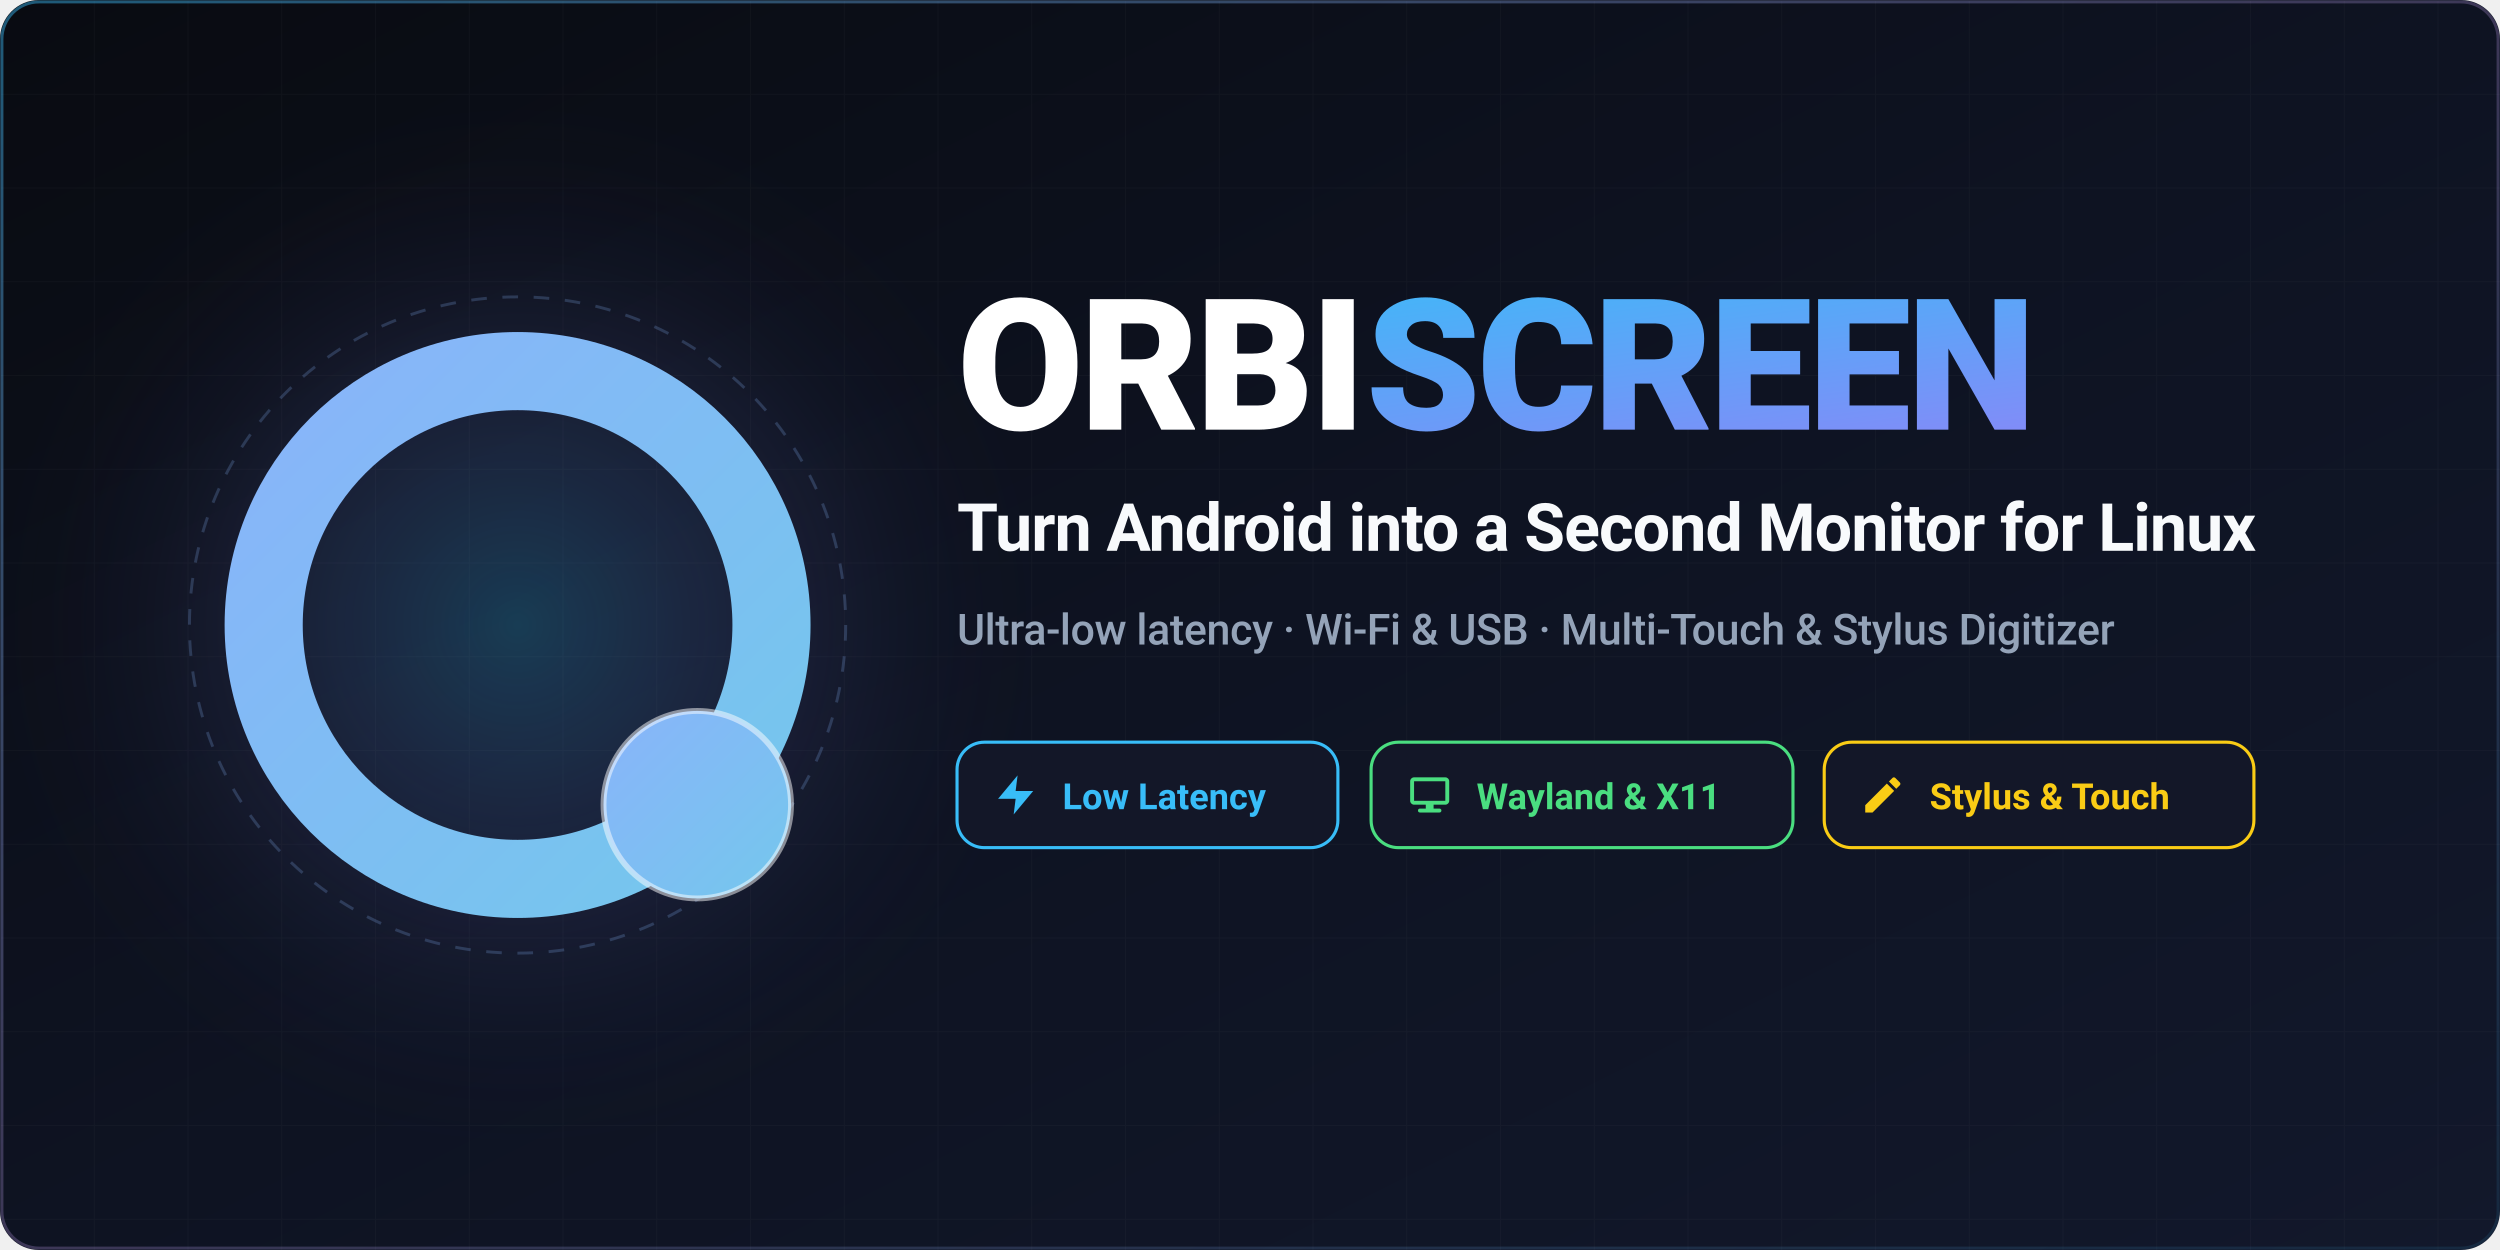
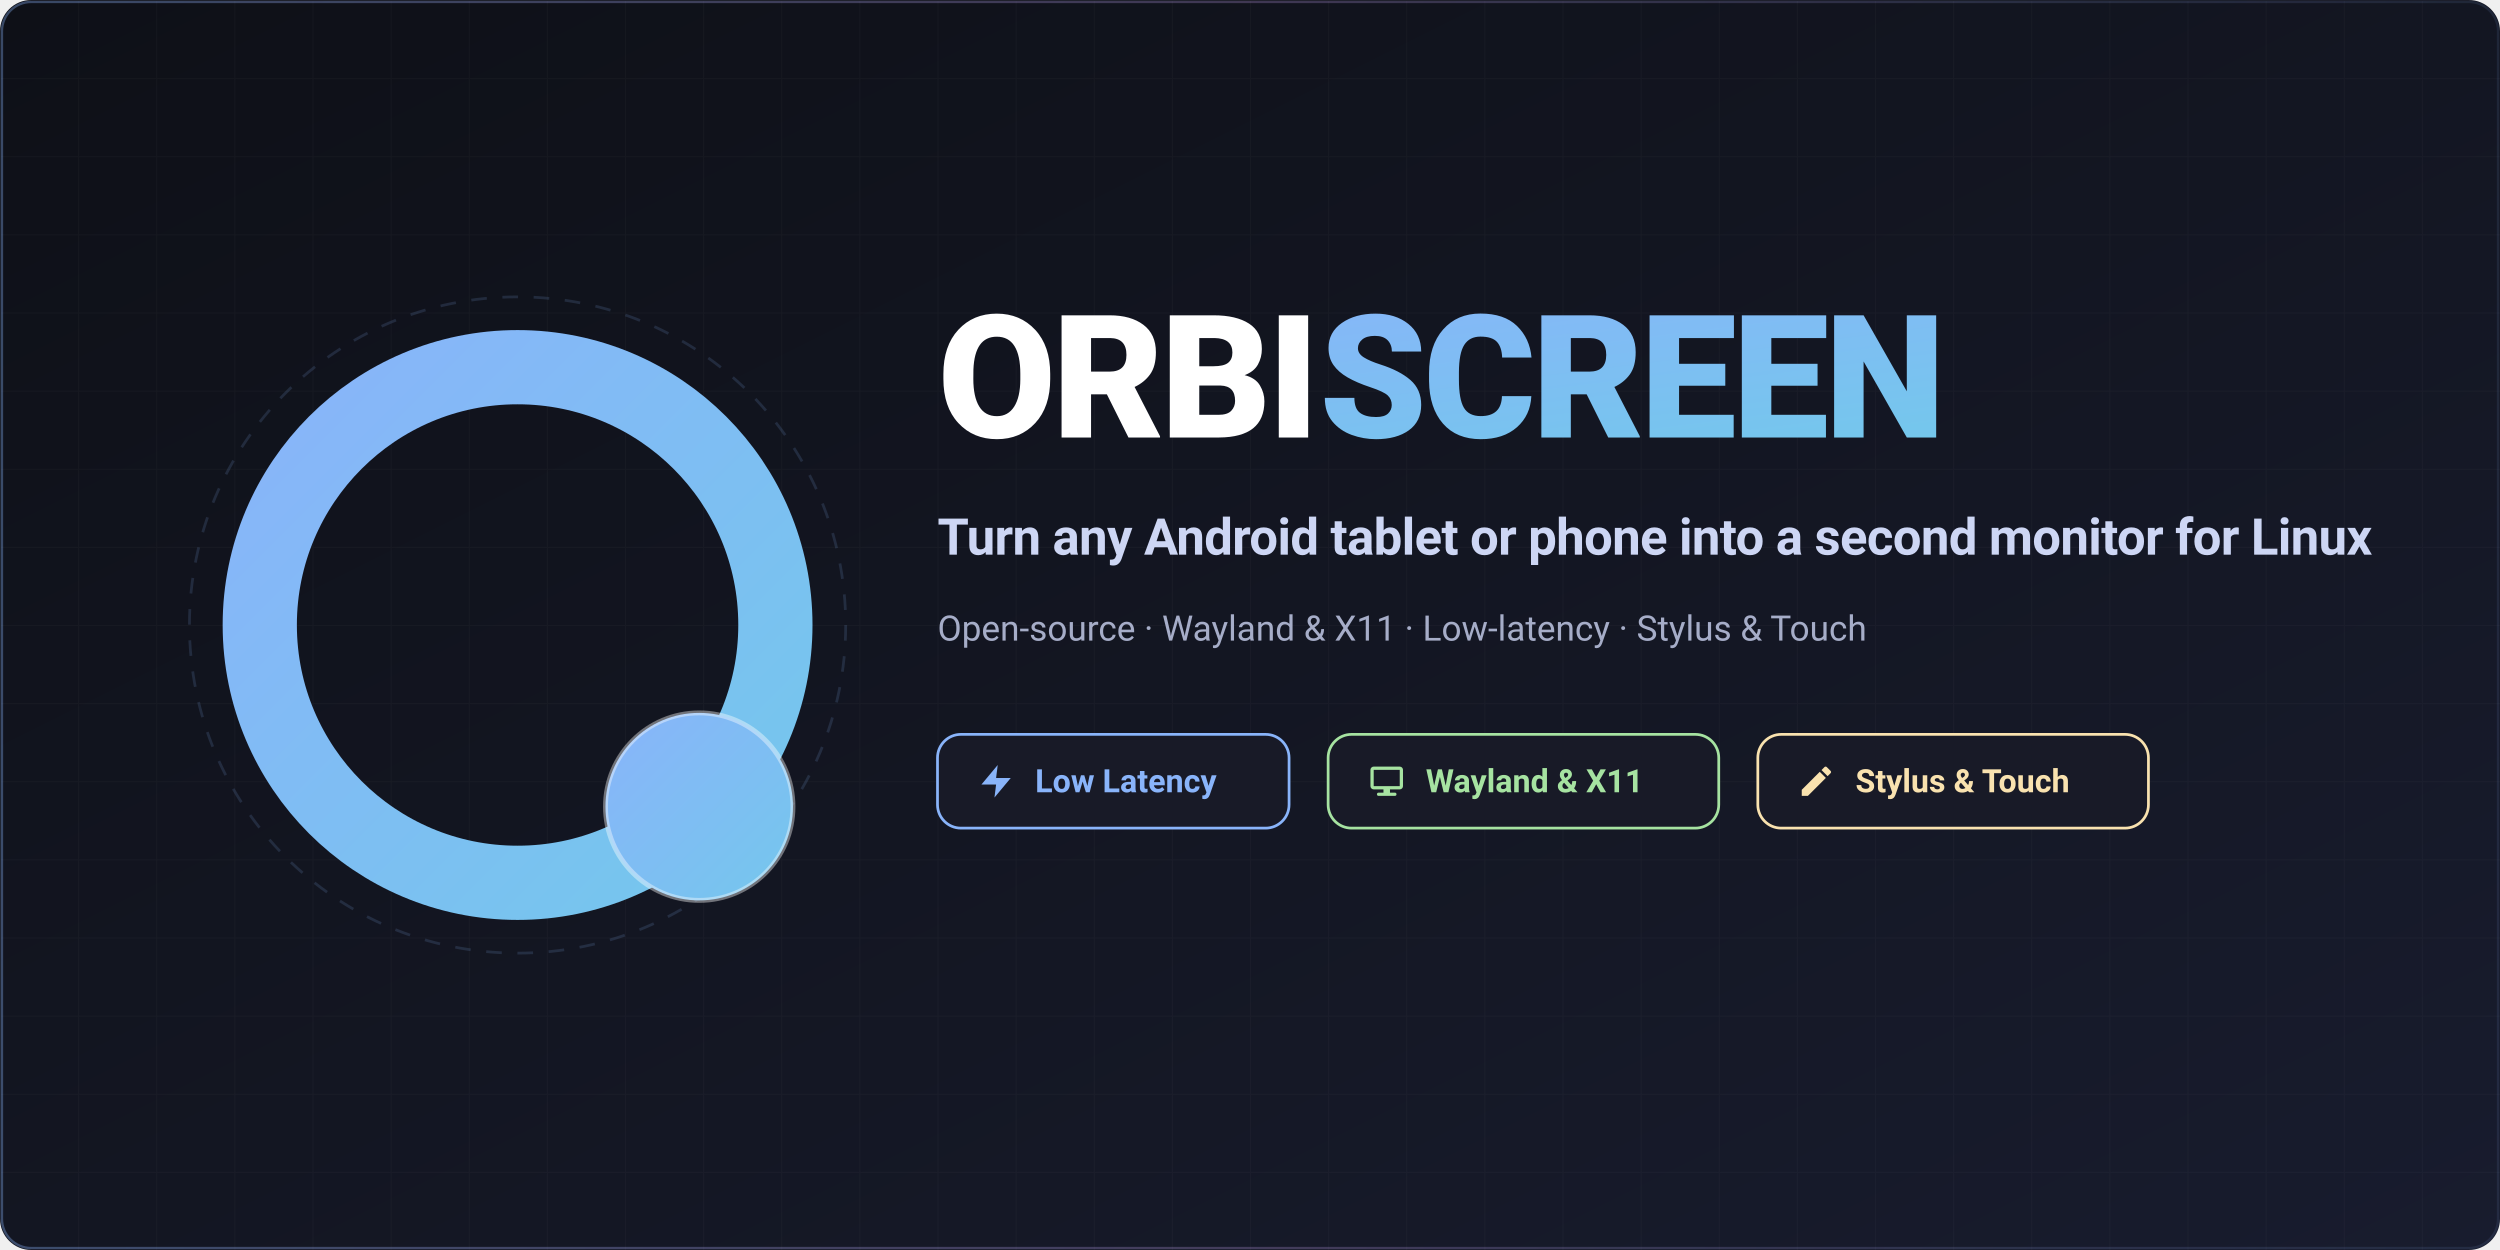
<svg xmlns="http://www.w3.org/2000/svg" viewBox="0 0 1280 640" width="1280" height="640">
  <defs>
    <linearGradient id="bg" x1="0%" y1="0%" x2="100%" y2="100%">
-       <stop offset="0%" stop-color="#090b11" />
-       <stop offset="50%" stop-color="#0e1322" />
-       <stop offset="100%" stop-color="#12182b" />
+       <stop offset="0%" stop-color="#0e1017" />
+       <stop offset="60%" stop-color="#141724" />
+       <stop offset="100%" stop-color="#181c2e" />
    </linearGradient>
    <linearGradient id="brandBlue" x1="0%" y1="0%" x2="100%" y2="100%">
-       <stop offset="0%" stop-color="#38bdf8" />
-       <stop offset="100%" stop-color="#818cf8" />
-     </linearGradient>
-     <linearGradient id="logoGrad" x1="0%" y1="0%" x2="100%" y2="100%">
      <stop offset="0%" stop-color="#89b4fa" />
      <stop offset="100%" stop-color="#74c7ec" />
    </linearGradient>
-     <radialGradient id="logoGlow" cx="50%" cy="50%" r="50%">
-       <stop offset="0%" stop-color="#38bdf8" stop-opacity="0.25" />
-       <stop offset="50%" stop-color="#818cf8" stop-opacity="0.10" />
-       <stop offset="100%" stop-color="#090b11" stop-opacity="0" />
-     </radialGradient>
-     <pattern id="grid" width="48" height="48" patternUnits="userSpaceOnUse">
-       <path d="M 48 0 L 0 0 0 48" fill="none" stroke="#ffffff" stroke-width="1" opacity="0.025" />
+     <linearGradient id="borderGradient" x1="0%" y1="0%" x2="100%" y2="0%">
+       <stop offset="0%" stop-color="#89b4fa" stop-opacity="0.35" />
+       <stop offset="50%" stop-color="#cba6f7" stop-opacity="0.25" />
+       <stop offset="100%" stop-color="#89b4fa" stop-opacity="0.10" />
+     </linearGradient>
+     <pattern id="grid" width="40" height="40" patternUnits="userSpaceOnUse">
+       <path d="M 40 0 L 0 0 0 40" fill="none" stroke="#ffffff" stroke-width="1" opacity="0.025" />
    </pattern>
-     <linearGradient id="borderGradient" x1="0%" y1="0%" x2="100%" y2="100%">
-       <stop offset="0%" stop-color="#38bdf8" stop-opacity="0.45" />
-       <stop offset="50%" stop-color="#cba6f7" stop-opacity="0.25" />
-       <stop offset="100%" stop-color="#38bdf8" stop-opacity="0.10" />
-     </linearGradient>
  </defs>
-   <rect width="1280" height="640" rx="20" fill="url(#bg)" />
-   <rect width="1280" height="640" rx="20" fill="url(#grid)" />
-   <circle cx="265" cy="320" r="280" fill="url(#logoGlow)" />
-   <rect width="1278" height="638" x="1" y="1" rx="19" fill="none" stroke="url(#borderGradient)" stroke-width="1.5" />
-   <g transform="translate(90, 145)">
-     <circle cx="175" cy="175" r="168" fill="none" stroke="#89b4fa" stroke-width="1.5" opacity="0.22" stroke-dasharray="8 8" />
-     <circle cx="175" cy="175" r="130" fill="none" stroke="url(#logoGrad)" stroke-width="40" />
-     <circle cx="267" cy="267" r="48" fill="url(#logoGrad)" />
-     <circle cx="267" cy="267" r="48" fill="none" stroke="#ffffff" stroke-width="3" opacity="0.5" />
+   <rect width="1280" height="640" rx="16" fill="url(#bg)" />
+   <rect width="1280" height="640" rx="16" fill="url(#grid)" />
+   <rect width="1278" height="638" x="1" y="1" rx="15" fill="none" stroke="url(#borderGradient)" stroke-width="1.2" />
+   <g transform="translate(85, 140)">
+     <circle cx="180" cy="180" r="168" fill="none" stroke="#89b4fa" stroke-width="1.4" opacity="0.15" stroke-dasharray="8 8" />
+     <circle cx="180" cy="180" r="132" fill="none" stroke="url(#brandBlue)" stroke-width="38" />
+     <circle cx="273" cy="273" r="48" fill="url(#brandBlue)" />
+     <circle cx="273" cy="273" r="48" fill="none" stroke="#ffffff" stroke-width="2.5" opacity="0.4" />
  </g>
-   <g transform="translate(490, 140)">
-     <text x="0" y="80" font-family="-apple-system, BlinkMacSystemFont, 'Segoe UI', Roboto, 'Helvetica Neue', Arial, sans-serif" font-size="94" font-weight="900" fill="#ffffff" letter-spacing="-2">
+   <g transform="translate(480, 150)">
+     <text x="0" y="74" font-family="-apple-system, BlinkMacSystemFont, 'Segoe UI', Roboto, 'Helvetica Neue', Arial, sans-serif" font-size="88" font-weight="900" fill="#ffffff" letter-spacing="-2">
      ORBI<tspan fill="url(#brandBlue)">SCREEN</tspan>
    </text>
-     <text x="0" y="142" font-family="-apple-system, BlinkMacSystemFont, 'Segoe UI', Roboto, 'Helvetica Neue', Arial, sans-serif" font-size="34" font-weight="700" fill="#f8fafc" letter-spacing="-0.5">
-       Turn Android into a Second Monitor for Linux
+     <text x="0" y="134" font-family="-apple-system, BlinkMacSystemFont, 'Segoe UI', Roboto, 'Helvetica Neue', Arial, sans-serif" font-size="26" font-weight="600" fill="#cdd6f4" letter-spacing="-0.3">
+       Turn any Android tablet or phone into a second monitor for Linux
    </text>
-     <text x="0" y="190" font-family="-apple-system, BlinkMacSystemFont, 'Segoe UI', Roboto, 'Helvetica Neue', Arial, sans-serif" font-size="22" font-weight="500" fill="#94a3b8" letter-spacing="-0.2">
-       Ultra-low latency · Wi-Fi &amp; USB · Multi-Touch &amp; Stylus Digitizer
+     <text x="0" y="178" font-family="-apple-system, BlinkMacSystemFont, 'Segoe UI', Roboto, 'Helvetica Neue', Arial, sans-serif" font-size="18" font-weight="400" fill="#a6adc8">
+       Open-source · Wayland &amp; X11 · Low-latency · Stylus &amp; Touch
    </text>
-     <g transform="translate(0, 240)">
+     <g transform="translate(0, 226)">
      <g transform="translate(0, 0)">
-         <rect width="195" height="54" rx="14" fill="#131728" stroke="#38bdf8" stroke-width="1.6" />
-         <svg x="18" y="15" width="24" height="24" viewBox="0 0 24 24" fill="#38bdf8">
+         <rect width="180" height="48" rx="12" fill="#181a27" stroke="#89b4fa" stroke-width="1.4" />
+         <svg x="20" y="14" width="20" height="20" viewBox="0 0 24 24" fill="#89b4fa">
          <polygon points="13 2 3 14 12 14 11 22 21 10 12 10 13 2" />
        </svg>
-         <text x="54" y="28" dominant-baseline="central" font-family="-apple-system, BlinkMacSystemFont, 'Segoe UI', Roboto, sans-serif" font-size="18.5" font-weight="700" fill="#38bdf8">Low Latency</text>
+         <text x="50" y="24" dominant-baseline="central" font-family="-apple-system, BlinkMacSystemFont, 'Segoe UI', Roboto, sans-serif" font-size="16.5" font-weight="700" fill="#89b4fa">Low Latency</text>
      </g>
-       <g transform="translate(212, 0)">
-         <rect width="216" height="54" rx="14" fill="#131728" stroke="#4ade80" stroke-width="1.6" />
-         <svg x="18" y="15" width="24" height="24" viewBox="0 0 24 24" fill="#4ade80">
+       <g transform="translate(200, 0)">
+         <rect width="200" height="48" rx="12" fill="#181a27" stroke="#a6e3a1" stroke-width="1.4" />
+         <svg x="20" y="14" width="20" height="20" viewBox="0 0 24 24" fill="#a6e3a1">
          <path d="M 20 3 L 4 3 C 2.9 3 2 3.9 2 5 L 2 15 C 2 16.1 2.9 17 4 17 L 10 17 L 10 19 L 7 19 C 6.4 19 6 19.4 6 20 C 6 20.6 6.4 21 7 21 L 17 21 C 17.6 21 18 20.6 18 20 C 18 19.4 17.6 19 17 19 L 14 19 L 14 17 L 20 17 C 21.1 17 22 16.1 22 15 L 22 5 C 22 3.9 21.1 3 20 3 Z M 20 15 L 4 15 L 4 5 L 20 5 L 20 15 Z" />
        </svg>
-         <text x="54" y="28" dominant-baseline="central" font-family="-apple-system, BlinkMacSystemFont, 'Segoe UI', Roboto, sans-serif" font-size="18.5" font-weight="700" fill="#4ade80">Wayland &amp; X11</text>
+         <text x="50" y="24" dominant-baseline="central" font-family="-apple-system, BlinkMacSystemFont, 'Segoe UI', Roboto, sans-serif" font-size="16.5" font-weight="700" fill="#a6e3a1">Wayland &amp; X11</text>
      </g>
-       <g transform="translate(444, 0)">
-         <rect width="220" height="54" rx="14" fill="#131728" stroke="#facc15" stroke-width="1.6" />
-         <svg x="18" y="15" width="24" height="24" viewBox="0 0 24 24" fill="#facc15">
+       <g transform="translate(420, 0)">
+         <rect width="200" height="48" rx="12" fill="#181a27" stroke="#f9e2af" stroke-width="1.4" />
+         <svg x="20" y="14" width="20" height="20" viewBox="0 0 24 24" fill="#f9e2af">
          <path d="M 3 17.25 V 21 h 3.75 L 17.81 9.94 l -3.75 -3.75 L 3 17.25 Z M 20.71 7.04 c 0.39 -0.39 0.39 -1.02 0 -1.41 l -2.34 -2.34 c -0.39 -0.39 -1.02 -0.39 -1.41 0 l -1.83 1.83 3.75 3.75 1.83 -1.83 Z" />
        </svg>
-         <text x="54" y="28" dominant-baseline="central" font-family="-apple-system, BlinkMacSystemFont, 'Segoe UI', Roboto, sans-serif" font-size="18.5" font-weight="700" fill="#facc15">Stylus &amp; Touch</text>
+         <text x="50" y="24" dominant-baseline="central" font-family="-apple-system, BlinkMacSystemFont, 'Segoe UI', Roboto, sans-serif" font-size="16.5" font-weight="700" fill="#f9e2af">Stylus &amp; Touch</text>
      </g>
    </g>
  </g>
</svg>
